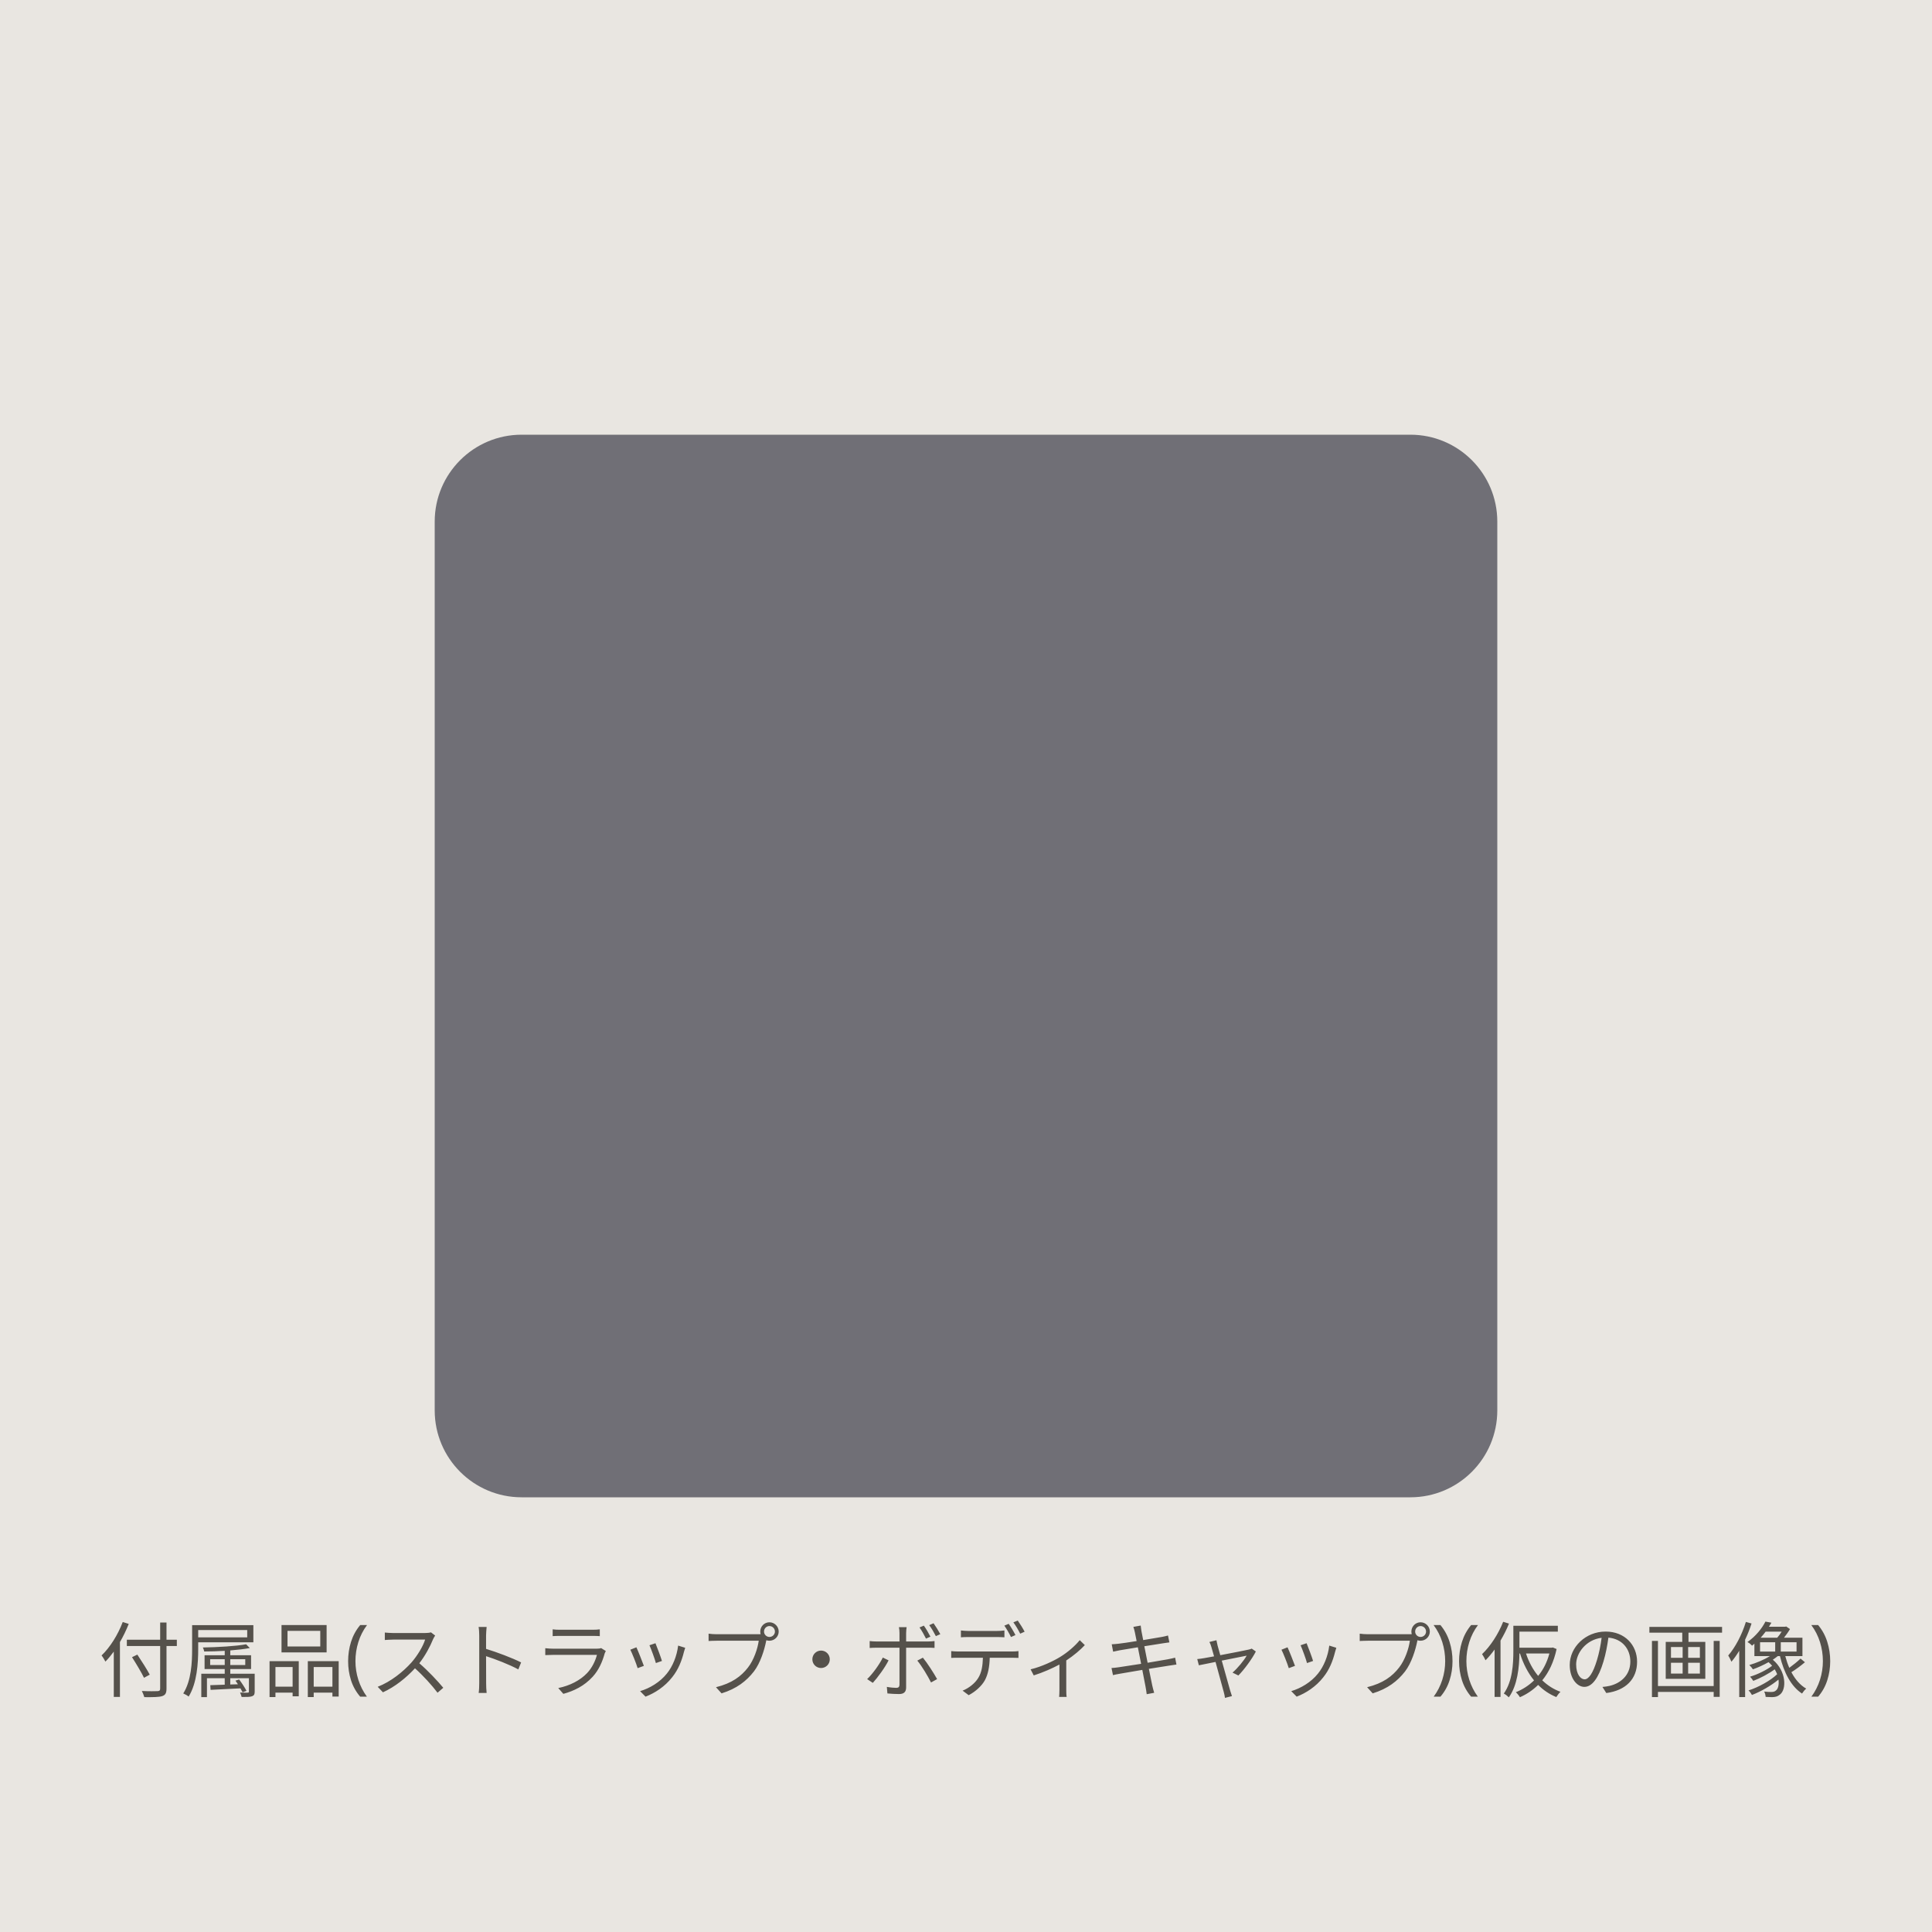
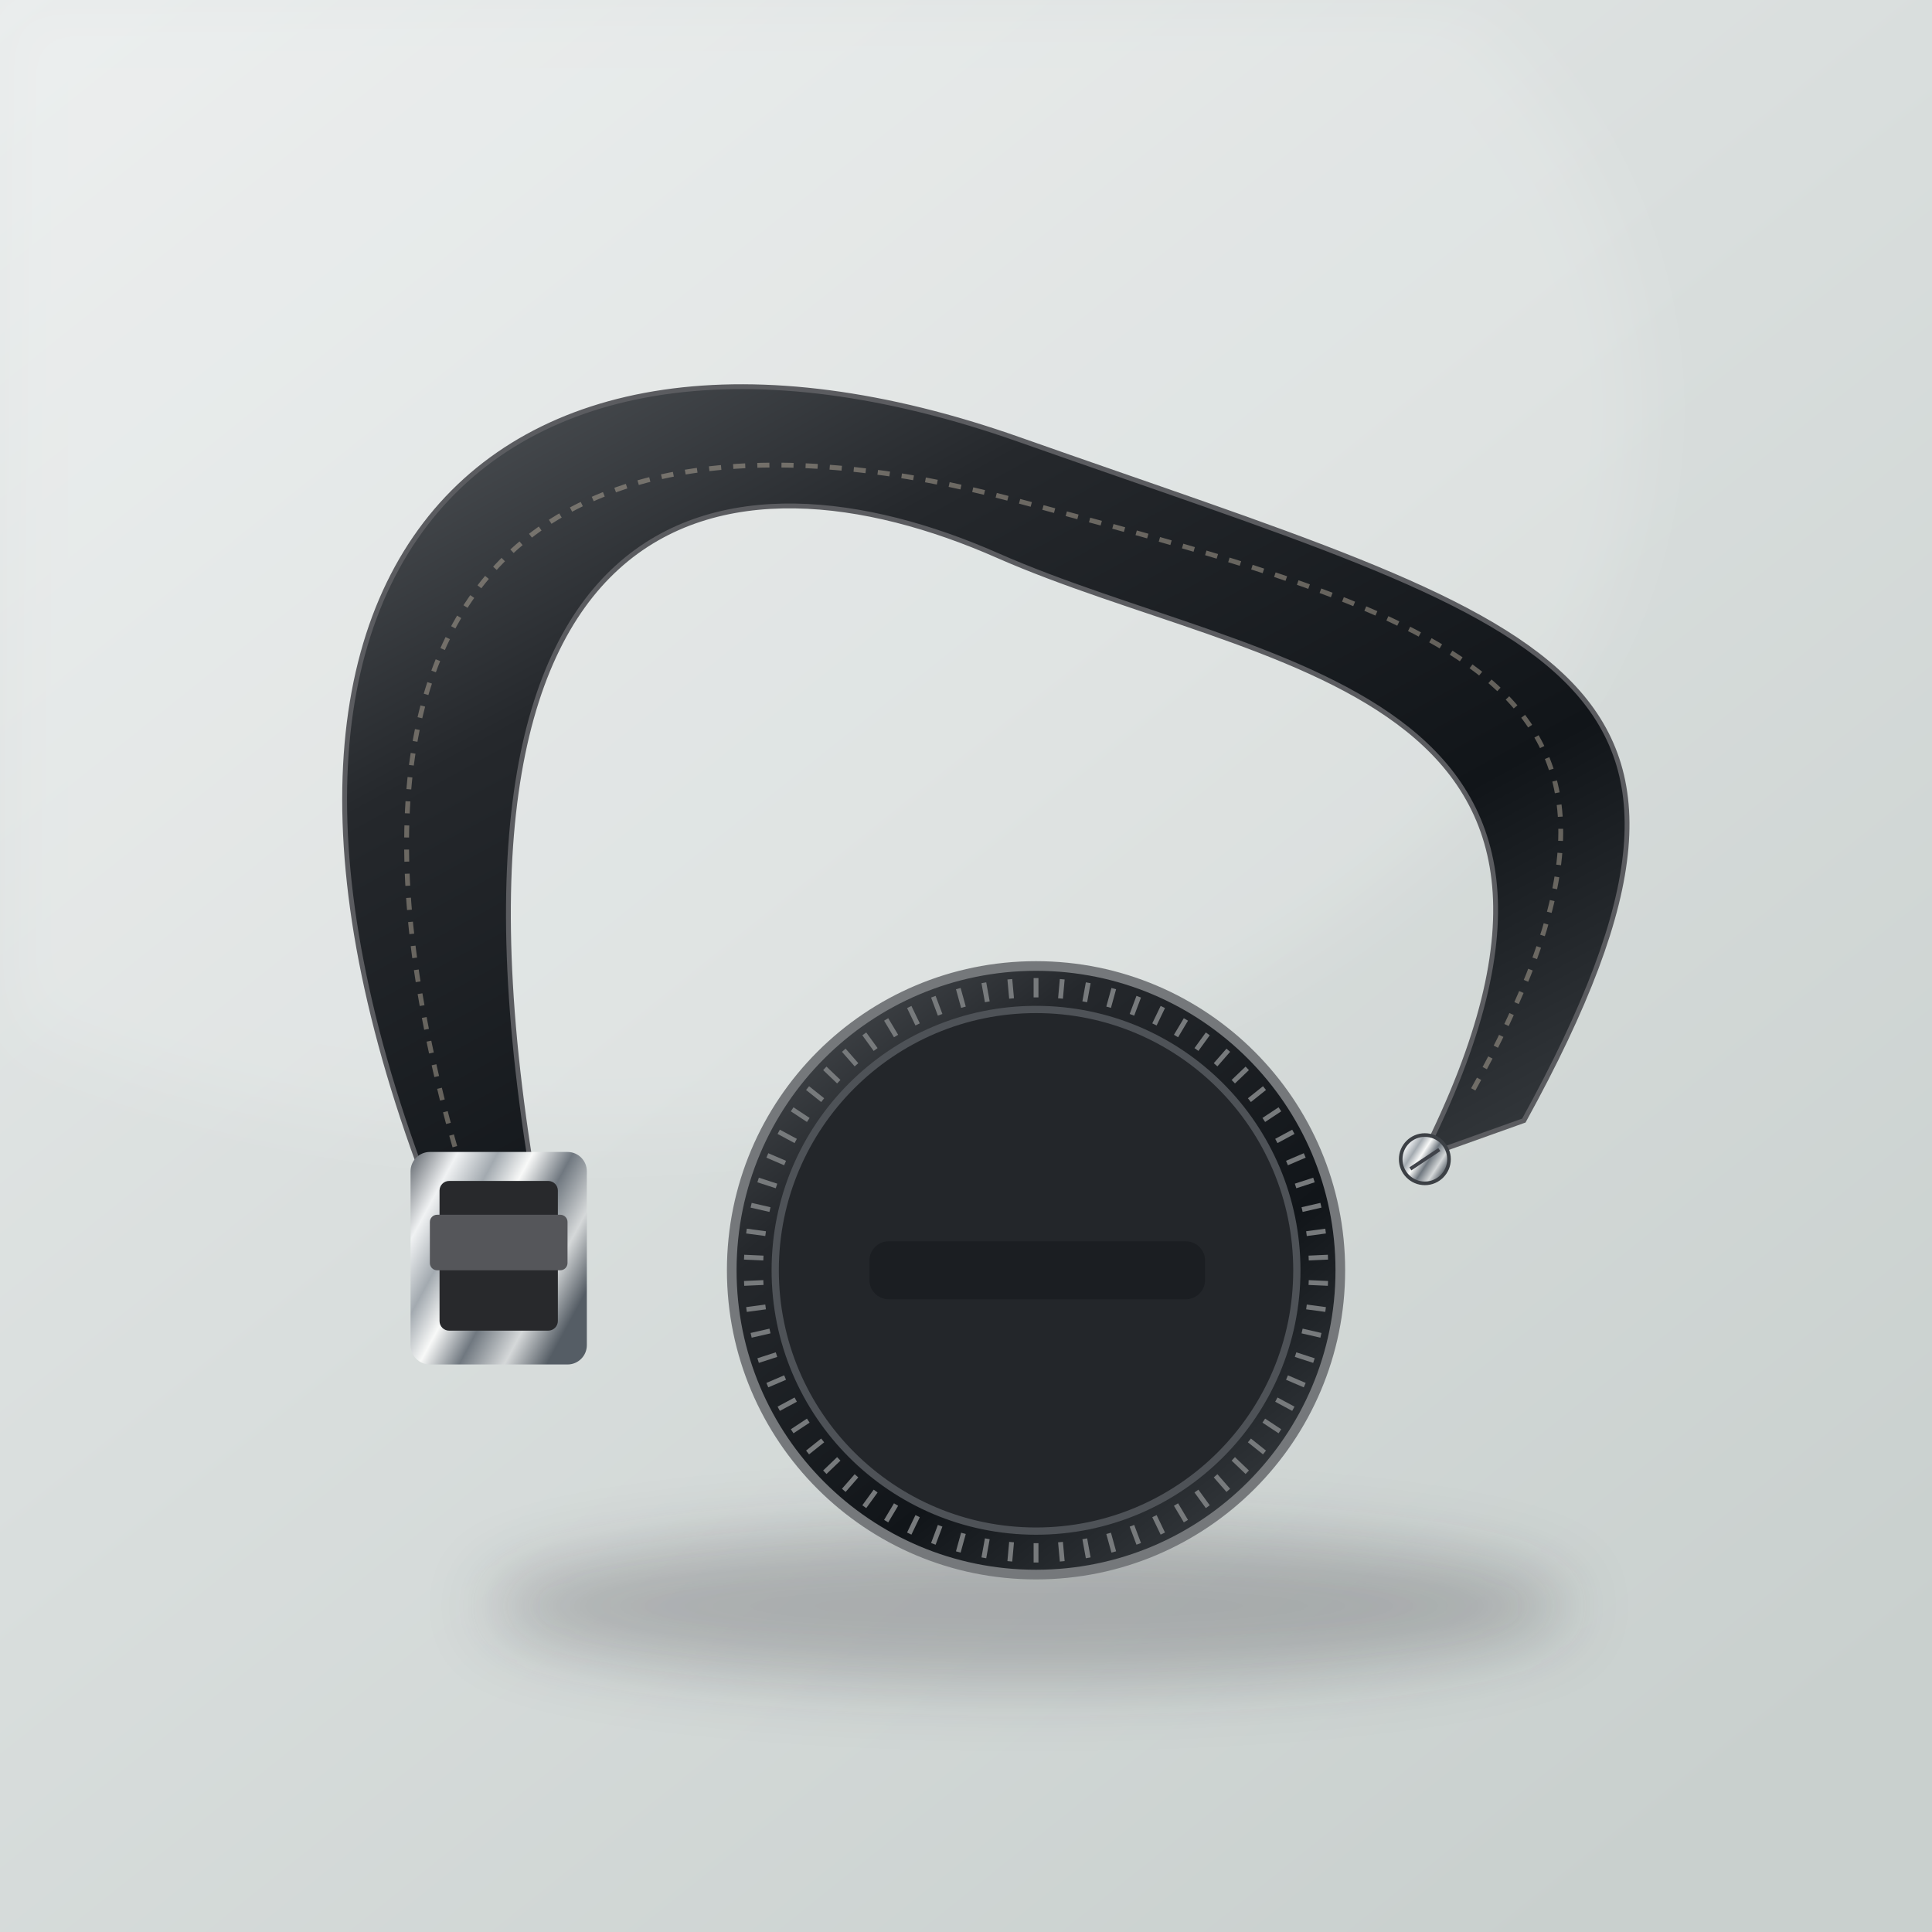
- <svg xmlns="http://www.w3.org/2000/svg" viewBox="0 0 800 800" role="img" aria-label="付属品(ストラップ・ボディキャップ)(仮の画像)">
-   <rect width="800" height="800" fill="#e9e6e1" />
-   <rect x="180" y="180" width="440" height="440" rx="36" fill="#5b5b63" opacity=".85" />
-   <text x="400" y="700" font-family="sans-serif" font-size="34" text-anchor="middle" fill="#55514b">付属品(ストラップ・ボディキャップ)(仮の画像)</text>
+ <svg xmlns="http://www.w3.org/2000/svg" width="800" height="800" viewBox="0 0 800 800" role="img" aria-labelledby="title">
+   <defs>
+     <linearGradient id="bg" x2=".8" y2="1">
+       <stop stop-color="#e9ecec" />
+       <stop offset="1" stop-color="#c9d0ce" />
+     </linearGradient>
+     <linearGradient id="steel" x1="0" y1="0" x2="1" y2=".65">
+       <stop stop-color="#5d636a" />
+       <stop offset=".19" stop-color="#f0f2f3" />
+       <stop offset=".35" stop-color="#a3aab0" />
+       <stop offset=".49" stop-color="#f8f9f8" />
+       <stop offset=".65" stop-color="#707880" />
+       <stop offset=".83" stop-color="#d5d8d9" />
+       <stop offset="1" stop-color="#555d65" />
+     </linearGradient>
+     <linearGradient id="black" x2=".8" y2="1">
+       <stop stop-color="#53575b" />
+       <stop offset=".3" stop-color="#25282c" />
+       <stop offset=".7" stop-color="#111519" />
+       <stop offset="1" stop-color="#383c40" />
+     </linearGradient>
+     <linearGradient id="leather" x2=".85" y2="1">
+       <stop stop-color="#45434a" />
+       <stop offset=".35" stop-color="#25242b" />
+       <stop offset=".7" stop-color="#17171d" />
+       <stop offset="1" stop-color="#333139" />
+     </linearGradient>
+     <linearGradient id="gold" x2=".8" y2="1">
+       <stop stop-color="#8a7042" />
+       <stop offset=".25" stop-color="#f6e7b8" />
+       <stop offset=".45" stop-color="#ba9a5e" />
+       <stop offset=".6" stop-color="#f3e7c6" />
+       <stop offset="1" stop-color="#7a5f36" />
+     </linearGradient>
+     <radialGradient id="glass" cx=".35" cy=".25" r=".8">
+       <stop stop-color="#769eac" />
+       <stop offset=".25" stop-color="#35505d" />
+       <stop offset=".5" stop-color="#192936" />
+       <stop offset=".8" stop-color="#090f1b" />
+       <stop offset="1" stop-color="#3c5965" />
+     </radialGradient>
+     <linearGradient id="coating" x2=".8" y2="1">
+       <stop stop-color="#7cdbc8" stop-opacity=".7" />
+       <stop offset=".35" stop-color="#8a6cce" stop-opacity=".15" />
+       <stop offset=".7" stop-color="#c05d9a" stop-opacity=".4" />
+       <stop offset="1" stop-color="#dbc284" stop-opacity=".1" />
+     </linearGradient>
+     <linearGradient id="glint" x2="1" y2="1">
+       <stop stop-color="#ffffff" stop-opacity=".6" />
+       <stop offset=".45" stop-color="#ffffff" stop-opacity=".03" />
+       <stop offset="1" stop-color="#ffffff" stop-opacity=".12" />
+     </linearGradient>
+     <linearGradient id="foil" x2="1" y2=".75">
+       <stop stop-color="#adaddc" />
+       <stop offset=".17" stop-color="#a9e1df" />
+       <stop offset=".33" stop-color="#e6e5a6" />
+       <stop offset=".5" stop-color="#e4a6c4" />
+       <stop offset=".68" stop-color="#a2b9ec" />
+       <stop offset=".85" stop-color="#95d9cb" />
+       <stop offset="1" stop-color="#e6c598" />
+     </linearGradient>
+     <linearGradient id="blue" x2="1" y2="1">
+       <stop stop-color="#193252" />
+       <stop offset=".5" stop-color="#437f9d" />
+       <stop offset="1" stop-color="#152a51" />
+     </linearGradient>
+     <linearGradient id="armor" x2="1" y2=".6">
+       <stop stop-color="#b2d0cf" />
+       <stop offset=".2" stop-color="#627f85" />
+       <stop offset=".55" stop-color="#294953" />
+       <stop offset=".8" stop-color="#61858a" />
+       <stop offset="1" stop-color="#193a46" />
+     </linearGradient>
+     <linearGradient id="cape" x2="1" y2=".3">
+       <stop stop-color="#4a344b" />
+       <stop offset=".3" stop-color="#8e6976" />
+       <stop offset=".5" stop-color="#4d354d" />
+       <stop offset=".75" stop-color="#a27b86" />
+       <stop offset="1" stop-color="#4d3448" />
+     </linearGradient>
+     <linearGradient id="skin" x2="1" y2=".3">
+       <stop stop-color="#f3cdb2" />
+       <stop offset=".5" stop-color="#c8937e" />
+       <stop offset="1" stop-color="#825a54" />
+     </linearGradient>
+     <filter id="blur" x="-.5" y="-.8" width="2" height="2.6">
+       <feGaussianBlur stdDeviation="14" />
+     </filter>
+     <filter id="grain">
+       <feTurbulence type="fractalNoise" baseFrequency=".65" numOctaves="3" seed="12" result="noise" />
+       <feColorMatrix in="noise" type="saturate" values="0" />
+       <feComposite in2="SourceGraphic" operator="in" />
+       <feBlend in="SourceGraphic" mode="soft-light" />
+     </filter>
+     <pattern id="pebble" width="9" height="8" patternUnits="userSpaceOnUse">
+       <path d="M1 2q2-2 4 0M4 6q2-2 4 0" fill="none" stroke="#b4a5ac" stroke-opacity=".14" stroke-width=".7" />
+     </pattern>
+     <pattern id="weave" width="7" height="7" patternUnits="userSpaceOnUse">
+       <path d="M0 0L7 7M0 7L7 0" stroke="#d3c3b5" stroke-opacity=".14" stroke-width=".7" />
+     </pattern>
+   </defs>
+   <rect x="0" y="0" width="800" height="800" rx="0" fill="url(#bg)" />
+   <ellipse cx="240" cy="170" rx="440" ry="300" fill="#fff" opacity=".15" filter="url(#blur)" />
+   <ellipse cx="426" cy="665" rx="224" ry="31" fill="#25222b" opacity=".24" filter="url(#blur)" />
+   <path d="M192 528C64 238 201 104 422 182S735 275 631 464L589 479C688 283 522 278 413 230S165 197 225 512Z" fill="url(#black)" stroke="#5b5c60" stroke-width="2" />
+   <path d="M194 494C116 242 223 155 420 207S701 288 609 453" fill="none" stroke="#b3a99a" stroke-width="2" stroke-dasharray="5 5" opacity=".5" />
+   <rect x="170" y="477" width="73" height="88" rx="8" fill="url(#steel)" />
+   <rect x="182" y="489" width="49" height="62" rx="4" fill="#28292c" />
+   <rect x="178" y="503" width="57" height="23" rx="3" fill="#55565a" />
+   <circle cx="429" cy="526" r="126" fill="url(#black)" stroke="#75787b" stroke-width="4" />
+   <circle cx="429" cy="526" r="108" fill="#23262a" stroke="#4e5257" stroke-width="3" />
+   <path d="M429.00 405.00L429.00 413.00" fill="none" stroke="#777a7c" stroke-width="2" />
+   <path d="M439.85 405.49L439.13 413.45" fill="none" stroke="#777a7c" stroke-width="2" />
+   <path d="M450.61 406.94L449.18 414.82" fill="none" stroke="#777a7c" stroke-width="2" />
+   <path d="M461.19 409.36L459.06 417.07" fill="none" stroke="#777a7c" stroke-width="2" />
+   <path d="M471.52 412.72L468.71 420.21" fill="none" stroke="#777a7c" stroke-width="2" />
+   <path d="M481.50 416.98L478.03 424.19" fill="none" stroke="#777a7c" stroke-width="2" />
+   <path d="M491.06 422.13L486.96 429.00" fill="none" stroke="#777a7c" stroke-width="2" />
+   <path d="M500.12 428.11L495.42 434.58" fill="none" stroke="#777a7c" stroke-width="2" />
+   <path d="M508.61 434.88L503.35 440.90" fill="none" stroke="#777a7c" stroke-width="2" />
+   <path d="M516.46 442.38L510.68 447.91" fill="none" stroke="#777a7c" stroke-width="2" />
+   <path d="M523.60 450.56L517.35 455.55" fill="none" stroke="#777a7c" stroke-width="2" />
+   <path d="M529.98 459.34L523.31 463.75" fill="none" stroke="#777a7c" stroke-width="2" />
+   <path d="M535.55 468.66L528.51 472.45" fill="none" stroke="#777a7c" stroke-width="2" />
+   <path d="M540.26 478.44L532.91 481.59" fill="none" stroke="#777a7c" stroke-width="2" />
+   <path d="M544.08 488.61L536.47 491.08" fill="none" stroke="#777a7c" stroke-width="2" />
+   <path d="M546.97 499.07L539.17 500.86" fill="none" stroke="#777a7c" stroke-width="2" />
+   <path d="M548.90 509.76L540.98 510.83" fill="none" stroke="#777a7c" stroke-width="2" />
+   <path d="M549.88 520.57L541.89 520.93" fill="none" stroke="#777a7c" stroke-width="2" />
+   <path d="M549.88 531.43L541.89 531.07" fill="none" stroke="#777a7c" stroke-width="2" />
+   <path d="M548.90 542.24L540.98 541.17" fill="none" stroke="#777a7c" stroke-width="2" />
+   <path d="M546.97 552.93L539.17 551.14" fill="none" stroke="#777a7c" stroke-width="2" />
+   <path d="M544.08 563.39L536.47 560.92" fill="none" stroke="#777a7c" stroke-width="2" />
+   <path d="M540.26 573.56L532.91 570.41" fill="none" stroke="#777a7c" stroke-width="2" />
+   <path d="M535.55 583.34L528.51 579.55" fill="none" stroke="#777a7c" stroke-width="2" />
+   <path d="M529.98 592.66L523.31 588.25" fill="none" stroke="#777a7c" stroke-width="2" />
+   <path d="M523.60 601.44L517.35 596.45" fill="none" stroke="#777a7c" stroke-width="2" />
+   <path d="M516.46 609.62L510.68 604.09" fill="none" stroke="#777a7c" stroke-width="2" />
+   <path d="M508.61 617.12L503.35 611.10" fill="none" stroke="#777a7c" stroke-width="2" />
+   <path d="M500.12 623.89L495.42 617.42" fill="none" stroke="#777a7c" stroke-width="2" />
+   <path d="M491.06 629.87L486.96 623.00" fill="none" stroke="#777a7c" stroke-width="2" />
+   <path d="M481.50 635.02L478.03 627.81" fill="none" stroke="#777a7c" stroke-width="2" />
+   <path d="M471.52 639.28L468.71 631.79" fill="none" stroke="#777a7c" stroke-width="2" />
+   <path d="M461.19 642.64L459.06 634.93" fill="none" stroke="#777a7c" stroke-width="2" />
+   <path d="M450.61 645.06L449.18 637.18" fill="none" stroke="#777a7c" stroke-width="2" />
+   <path d="M439.85 646.51L439.13 638.55" fill="none" stroke="#777a7c" stroke-width="2" />
+   <path d="M429.00 647.00L429.00 639.00" fill="none" stroke="#777a7c" stroke-width="2" />
+   <path d="M418.15 646.51L418.87 638.55" fill="none" stroke="#777a7c" stroke-width="2" />
+   <path d="M407.39 645.06L408.82 637.18" fill="none" stroke="#777a7c" stroke-width="2" />
+   <path d="M396.81 642.64L398.94 634.93" fill="none" stroke="#777a7c" stroke-width="2" />
+   <path d="M386.48 639.28L389.29 631.79" fill="none" stroke="#777a7c" stroke-width="2" />
+   <path d="M376.50 635.02L379.97 627.81" fill="none" stroke="#777a7c" stroke-width="2" />
+   <path d="M366.94 629.87L371.04 623.00" fill="none" stroke="#777a7c" stroke-width="2" />
+   <path d="M357.88 623.89L362.58 617.42" fill="none" stroke="#777a7c" stroke-width="2" />
+   <path d="M349.39 617.12L354.65 611.10" fill="none" stroke="#777a7c" stroke-width="2" />
+   <path d="M341.54 609.62L347.32 604.09" fill="none" stroke="#777a7c" stroke-width="2" />
+   <path d="M334.40 601.44L340.65 596.45" fill="none" stroke="#777a7c" stroke-width="2" />
+   <path d="M328.02 592.66L334.69 588.25" fill="none" stroke="#777a7c" stroke-width="2" />
+   <path d="M322.45 583.34L329.49 579.55" fill="none" stroke="#777a7c" stroke-width="2" />
+   <path d="M317.74 573.56L325.09 570.41" fill="none" stroke="#777a7c" stroke-width="2" />
+   <path d="M313.92 563.39L321.53 560.92" fill="none" stroke="#777a7c" stroke-width="2" />
+   <path d="M311.03 552.93L318.83 551.14" fill="none" stroke="#777a7c" stroke-width="2" />
+   <path d="M309.10 542.24L317.02 541.17" fill="none" stroke="#777a7c" stroke-width="2" />
+   <path d="M308.12 531.43L316.11 531.07" fill="none" stroke="#777a7c" stroke-width="2" />
+   <path d="M308.12 520.57L316.11 520.93" fill="none" stroke="#777a7c" stroke-width="2" />
+   <path d="M309.10 509.76L317.02 510.83" fill="none" stroke="#777a7c" stroke-width="2" />
+   <path d="M311.03 499.07L318.83 500.86" fill="none" stroke="#777a7c" stroke-width="2" />
+   <path d="M313.92 488.61L321.53 491.08" fill="none" stroke="#777a7c" stroke-width="2" />
+   <path d="M317.74 478.44L325.09 481.59" fill="none" stroke="#777a7c" stroke-width="2" />
+   <path d="M322.45 468.66L329.49 472.45" fill="none" stroke="#777a7c" stroke-width="2" />
+   <path d="M328.02 459.34L334.69 463.75" fill="none" stroke="#777a7c" stroke-width="2" />
+   <path d="M334.40 450.56L340.65 455.55" fill="none" stroke="#777a7c" stroke-width="2" />
+   <path d="M341.54 442.38L347.32 447.91" fill="none" stroke="#777a7c" stroke-width="2" />
+   <path d="M349.39 434.88L354.65 440.90" fill="none" stroke="#777a7c" stroke-width="2" />
+   <path d="M357.88 428.11L362.58 434.58" fill="none" stroke="#777a7c" stroke-width="2" />
+   <path d="M366.94 422.13L371.04 429.00" fill="none" stroke="#777a7c" stroke-width="2" />
+   <path d="M376.50 416.98L379.97 424.19" fill="none" stroke="#777a7c" stroke-width="2" />
+   <path d="M386.48 412.72L389.29 420.21" fill="none" stroke="#777a7c" stroke-width="2" />
+   <path d="M396.81 409.36L398.94 417.07" fill="none" stroke="#777a7c" stroke-width="2" />
+   <path d="M407.39 406.94L408.82 414.82" fill="none" stroke="#777a7c" stroke-width="2" />
+   <path d="M418.15 405.49L418.87 413.45" fill="none" stroke="#777a7c" stroke-width="2" />
+   <rect x="360" y="514" width="139" height="24" rx="8" fill="#1b1e22" />
+   <circle cx="590" cy="480" r="10" fill="url(#steel)" stroke="#3c4045" stroke-width="1.5" />
+   <path d="M584 484L596 476" fill="none" stroke="#40434a" stroke-width="1.5" />
</svg>
